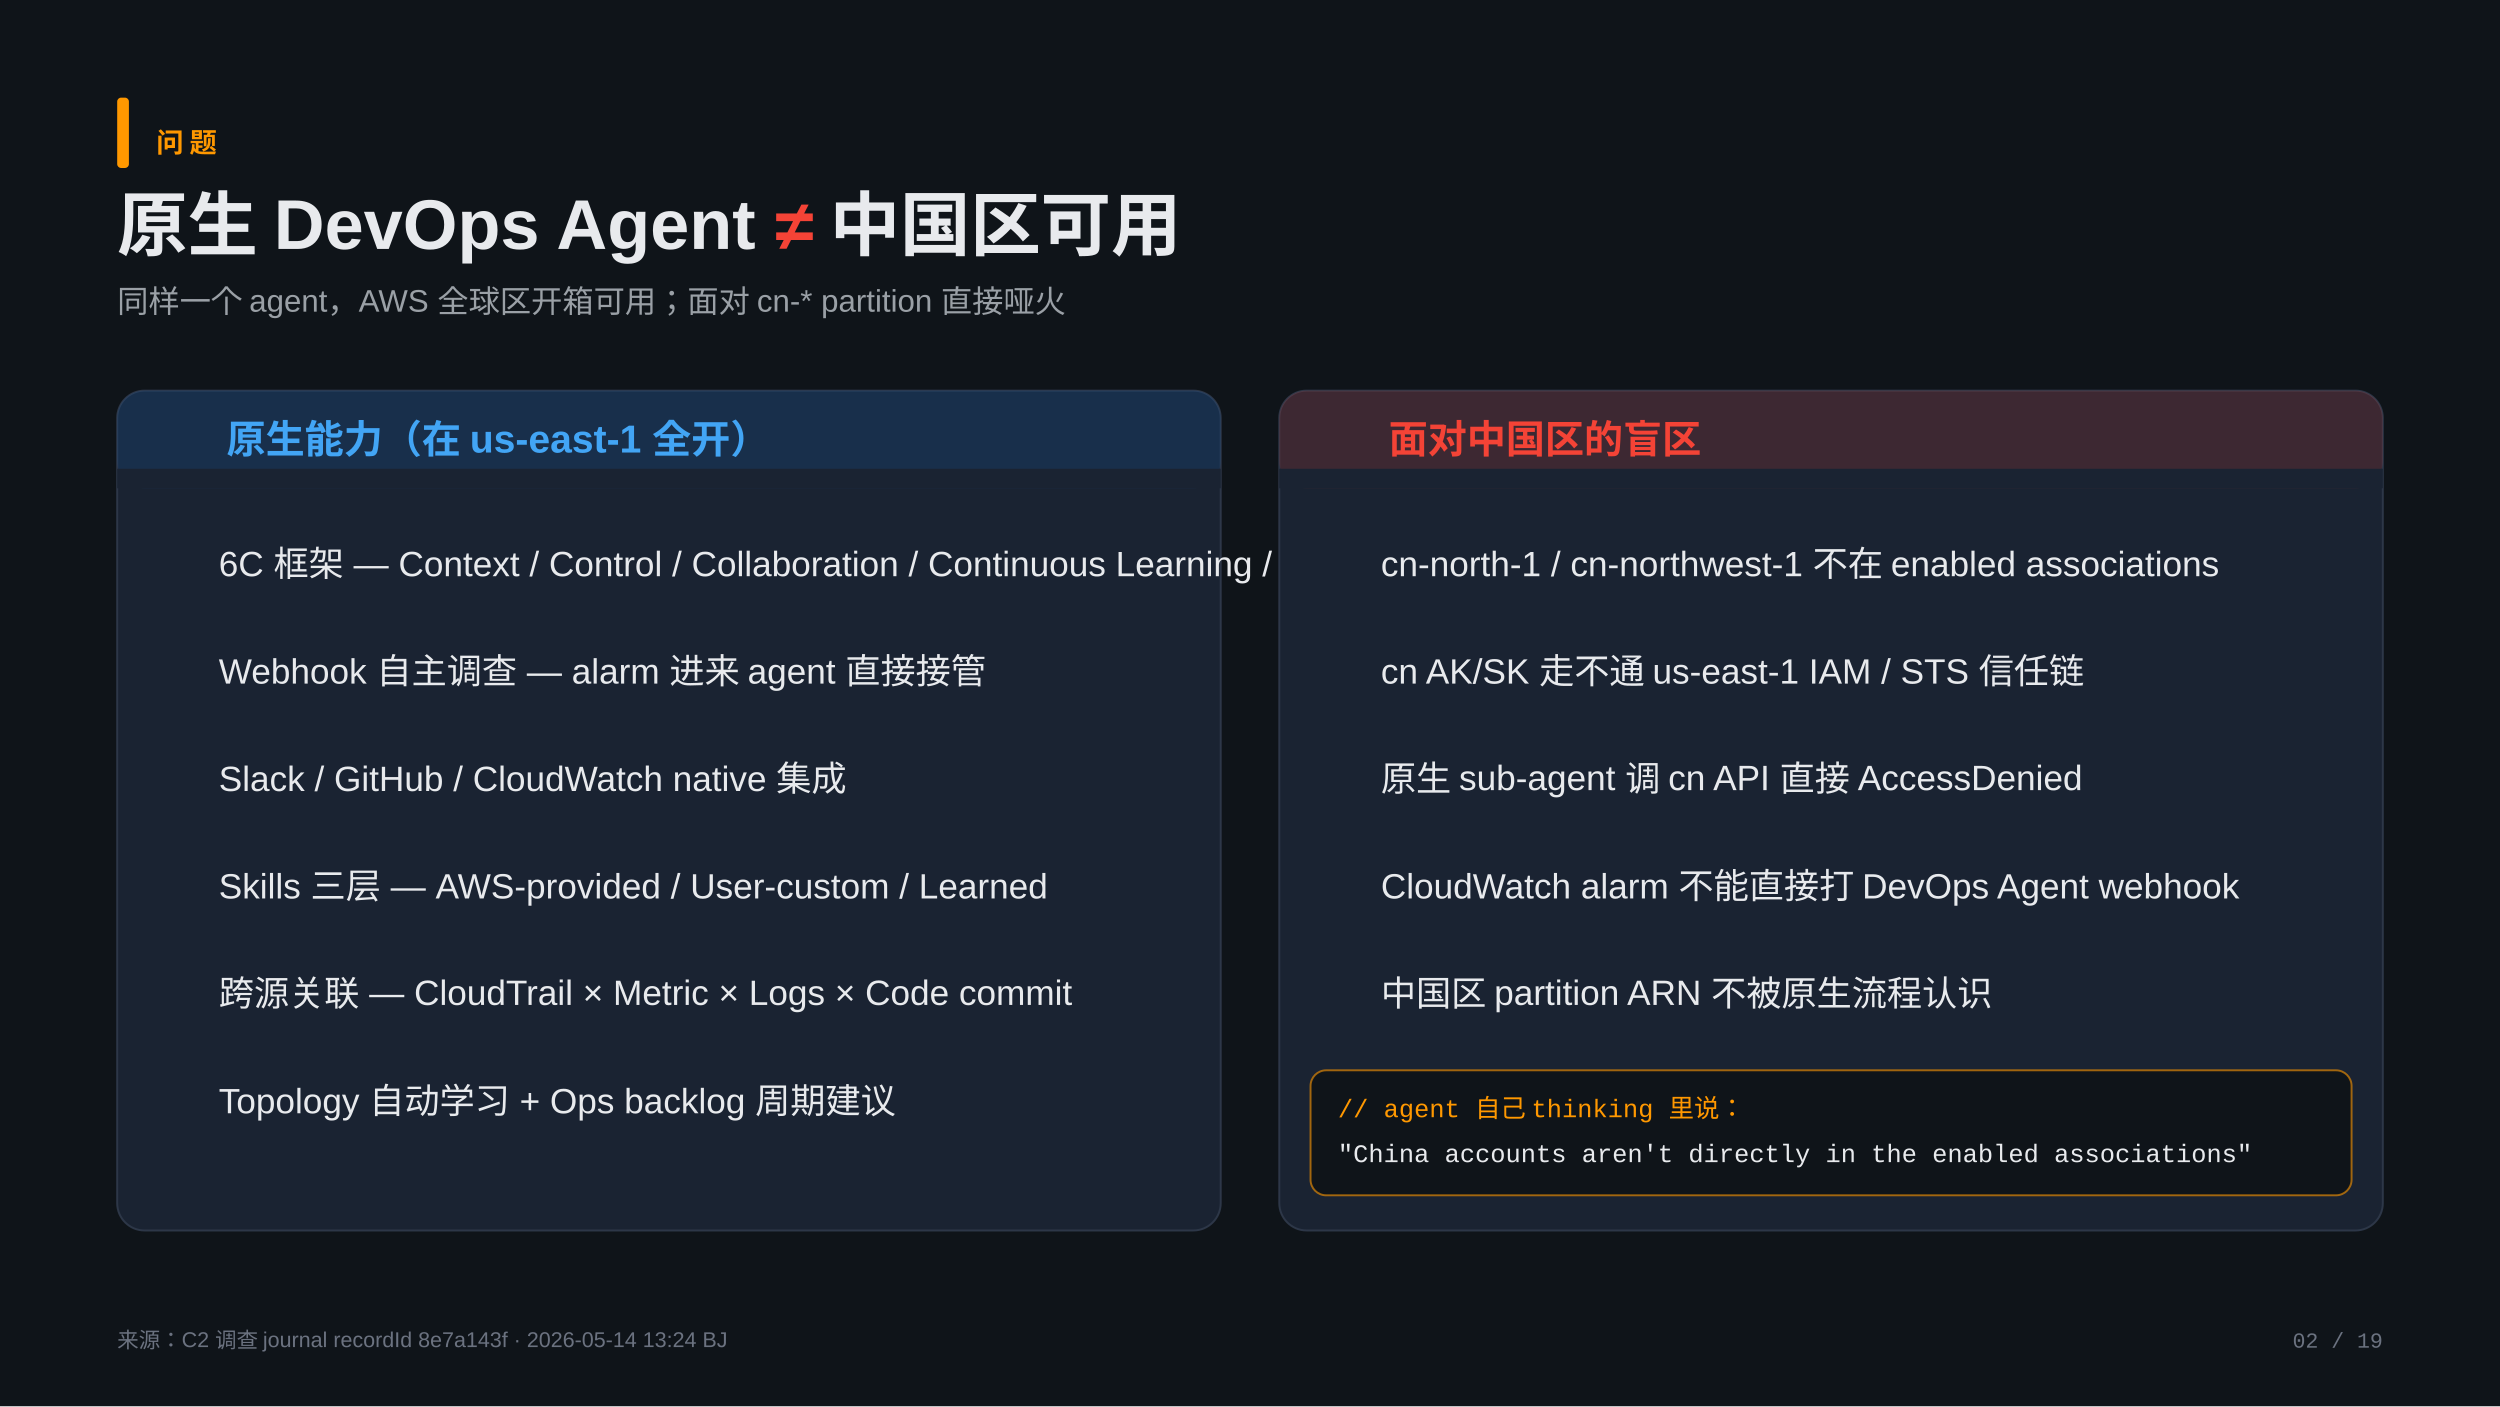
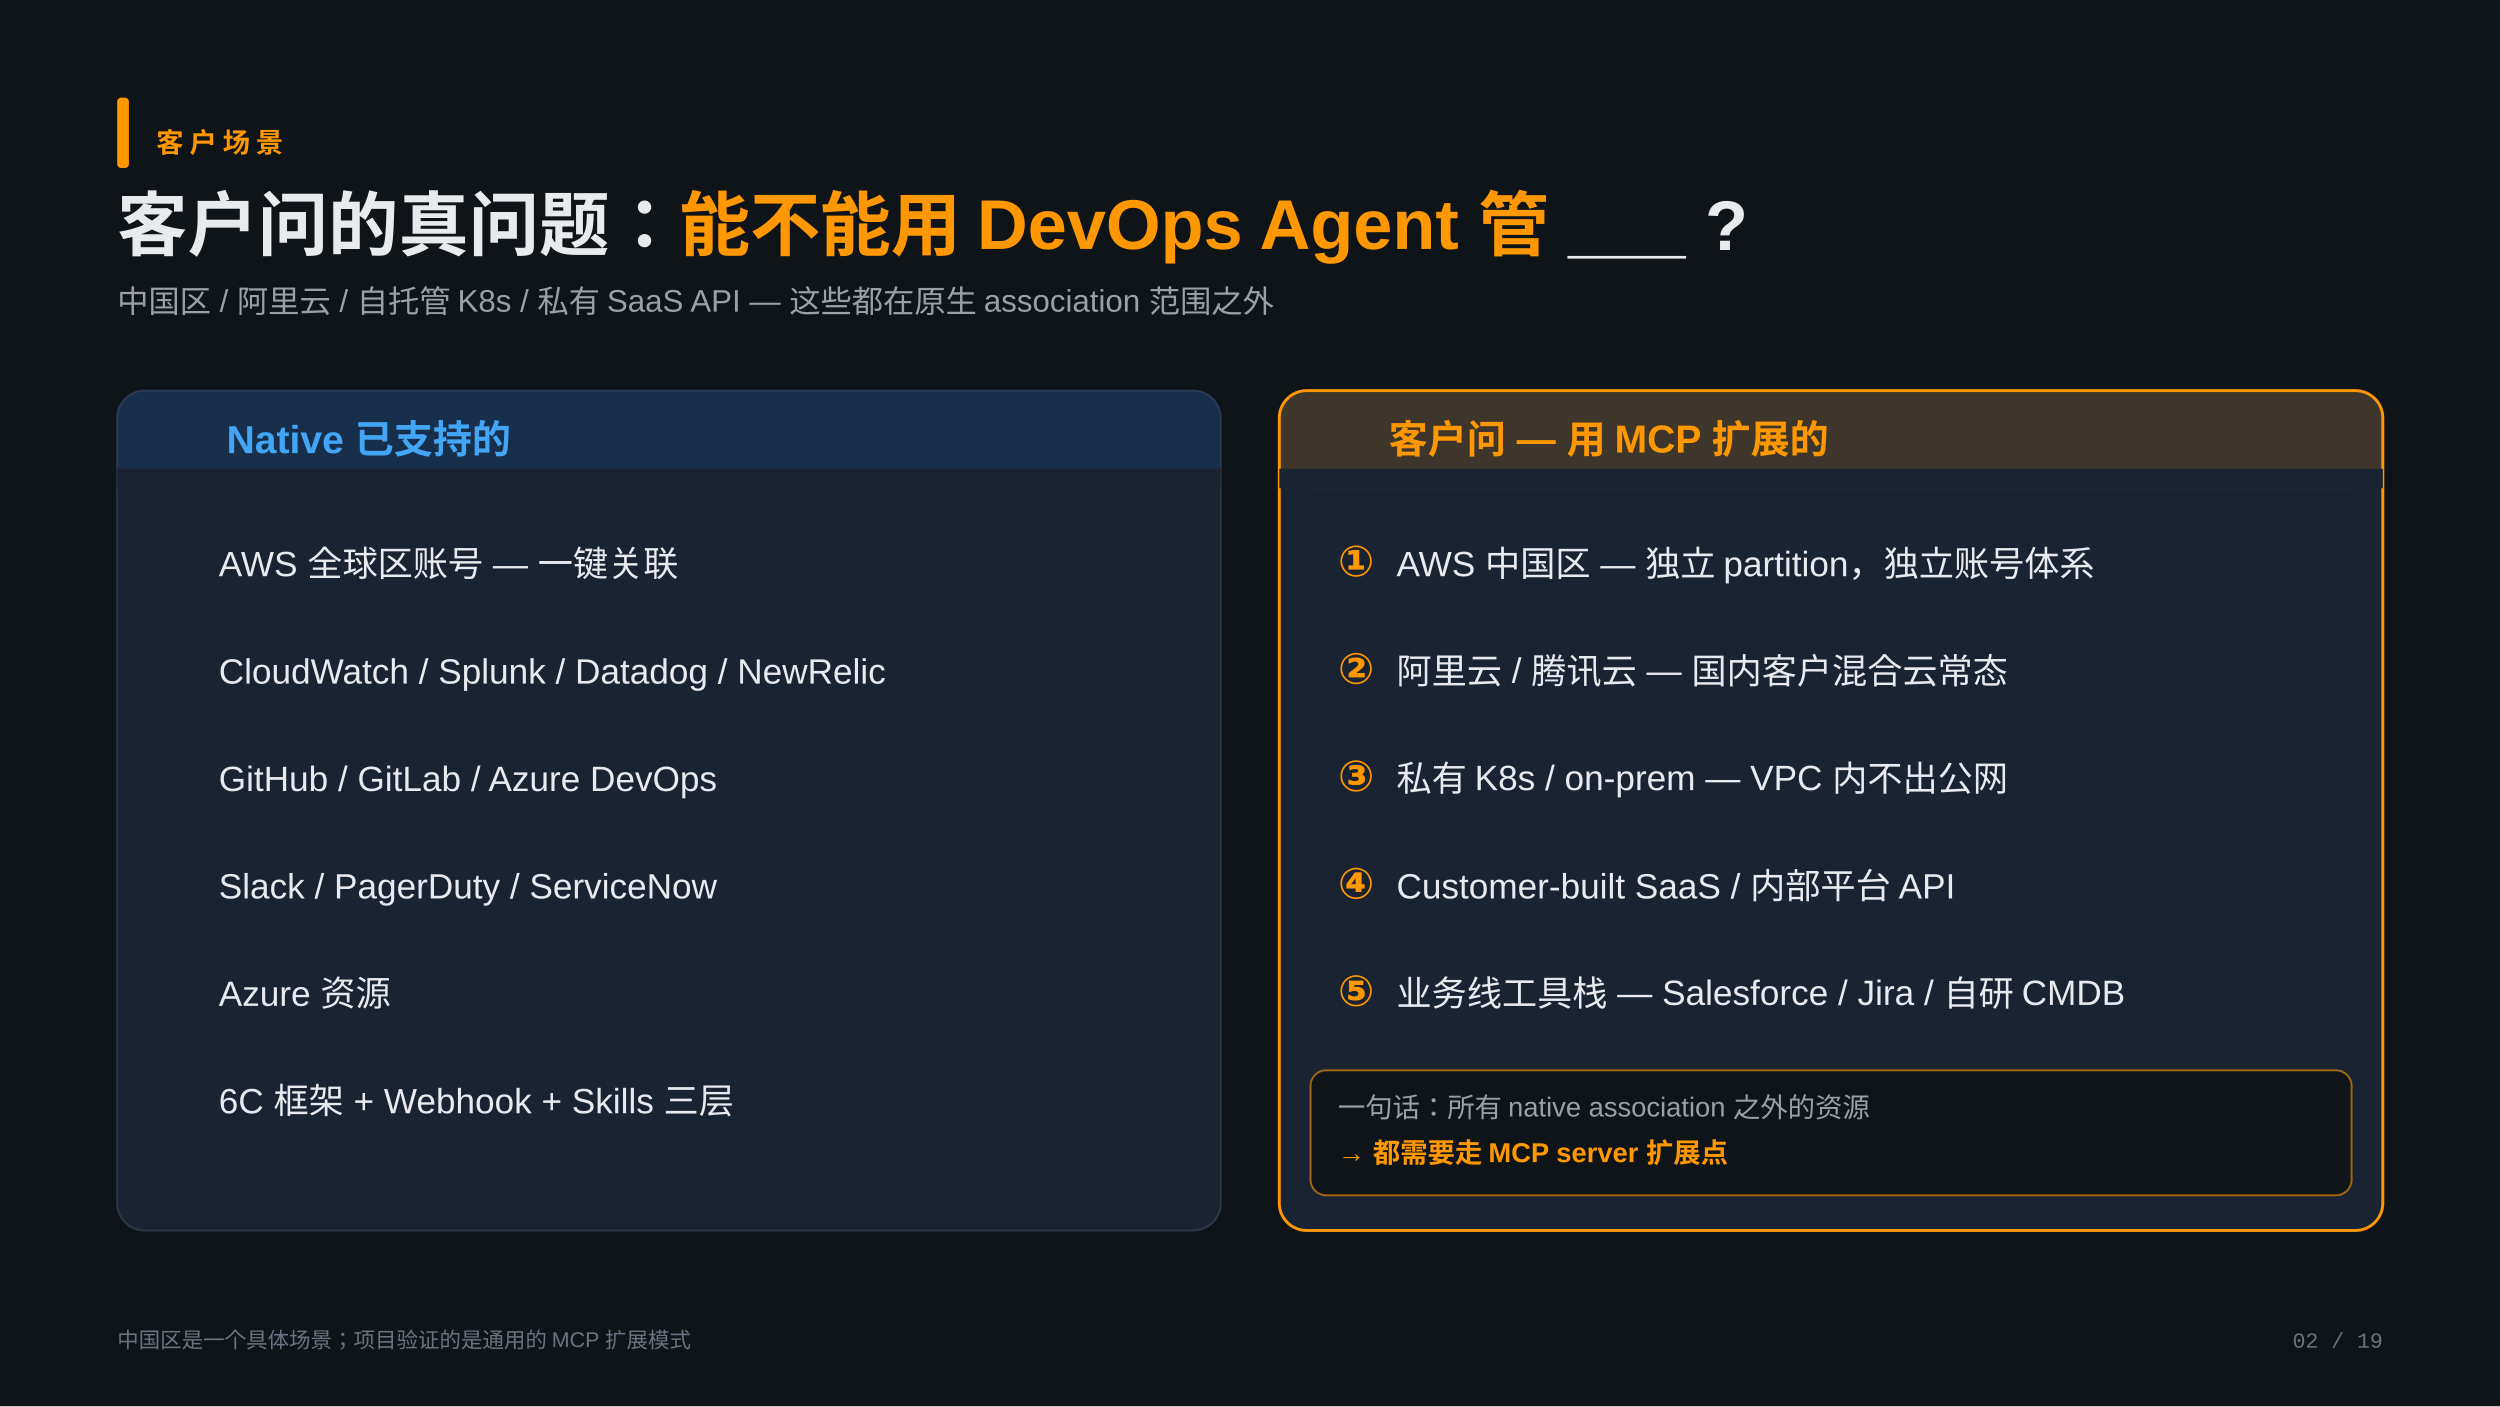
<svg xmlns="http://www.w3.org/2000/svg" viewBox="0 0 1280 720" width="1280" height="720">
  <defs>
    <linearGradient id="titleGrad" x1="0%" y1="0%" x2="100%" y2="0%">
      <stop offset="0%" stop-color="#1565C0" />
      <stop offset="100%" stop-color="#42A5F5" />
    </linearGradient>
  </defs>
  <g id="bg-base">
    <rect width="1280" height="720" fill="#0F1419" />
  </g>
  <g id="page-header">
    <rect x="60" y="50" width="6" height="36" fill="#FF9800" rx="2" />
-     <text x="80" y="78" font-family="&quot;Microsoft YaHei&quot;, &quot;PingFang SC&quot;, Arial, sans-serif" font-size="14" font-weight="600" fill="#FF9800" letter-spacing="3">问题</text>
-     <text x="60" y="128" font-family="SimHei, &quot;Microsoft YaHei&quot;, Arial, sans-serif" font-size="36" font-weight="800" fill="#E8EAED">原生 DevOps Agent <tspan fill="#F44336">≠</tspan> 中国区可用</text>
-     <text x="60" y="160" font-family="&quot;Microsoft YaHei&quot;, &quot;PingFang SC&quot;, Arial, sans-serif" font-size="16" fill="#9AA0A6">同样一个 agent，AWS 全球区开箱可用；面对 cn-* partition 直接哑火</text>
+     <text x="80" y="78" font-family="&quot;Microsoft YaHei&quot;, &quot;PingFang SC&quot;, Arial, sans-serif" font-size="14" font-weight="600" fill="#FF9800" letter-spacing="3">客户场景</text>
+     <text x="60" y="128" font-family="SimHei, &quot;Microsoft YaHei&quot;, Arial, sans-serif" font-size="36" font-weight="800" fill="#E8EAED">客户问的真问题：<tspan fill="#FF9800">能不能用 DevOps Agent 管</tspan> ___ ?</text>
+     <text x="60" y="160" font-family="&quot;Microsoft YaHei&quot;, &quot;PingFang SC&quot;, Arial, sans-serif" font-size="16" fill="#9AA0A6">中国区 / 阿里云 / 自托管 K8s / 私有 SaaS API — 这些都在原生 association 范围之外</text>
  </g>
  <g id="card-left">
    <rect x="60" y="200" width="565" height="430" rx="14" fill="#1A2332" stroke="#2D3748" stroke-width="1" />
    <rect x="60" y="200" width="565" height="50" rx="14" fill="#1565C0" fill-opacity="0.18" />
    <rect x="60" y="240" width="565" height="10" fill="#1A2332" />
    <use data-icon="tabler-filled/cloud" x="80" y="212" width="26" height="26" fill="#42A5F5" />
-     <text x="116" y="232" font-family="SimHei, &quot;Microsoft YaHei&quot;, Arial, sans-serif" font-size="20" font-weight="700" fill="#42A5F5">原生能力（在 us-east-1 全开）</text>
+     <text x="116" y="232" font-family="SimHei, &quot;Microsoft YaHei&quot;, Arial, sans-serif" font-size="20" font-weight="700" fill="#42A5F5">Native 已支持的</text>
    <g id="card-left-row1">
      <use data-icon="tabler-filled/circle-check" x="84" y="280" width="18" height="18" fill="#4CAF50" />
-       <text x="112" y="295" font-family="&quot;Microsoft YaHei&quot;, &quot;PingFang SC&quot;, Arial, sans-serif" font-size="18" fill="#E8EAED">6C 框架 — Context / Control / Collaboration / Continuous Learning / Convenience / Cost</text>
+       <text x="112" y="295" font-family="&quot;Microsoft YaHei&quot;, &quot;PingFang SC&quot;, Arial, sans-serif" font-size="18" fill="#E8EAED">AWS 全球区账号 — 一键关联</text>
    </g>
    <g id="card-left-row2">
-       <use data-icon="tabler-filled/bolt" x="84" y="335" width="18" height="18" fill="#FF9800" />
-       <text x="112" y="350" font-family="&quot;Microsoft YaHei&quot;, &quot;PingFang SC&quot;, Arial, sans-serif" font-size="18" fill="#E8EAED">Webhook 自主调查 — alarm 进来 agent 直接接管</text>
+       <use data-icon="tabler-filled/circle-check" x="84" y="335" width="18" height="18" fill="#4CAF50" />
+       <text x="112" y="350" font-family="&quot;Microsoft YaHei&quot;, &quot;PingFang SC&quot;, Arial, sans-serif" font-size="18" fill="#E8EAED">CloudWatch / Splunk / Datadog / NewRelic</text>
    </g>
    <g id="card-left-row3">
-       <use data-icon="tabler-filled/messages" x="84" y="390" width="18" height="18" fill="#42A5F5" />
-       <text x="112" y="405" font-family="&quot;Microsoft YaHei&quot;, &quot;PingFang SC&quot;, Arial, sans-serif" font-size="18" fill="#E8EAED">Slack / GitHub / CloudWatch native 集成</text>
+       <use data-icon="tabler-filled/circle-check" x="84" y="390" width="18" height="18" fill="#4CAF50" />
+       <text x="112" y="405" font-family="&quot;Microsoft YaHei&quot;, &quot;PingFang SC&quot;, Arial, sans-serif" font-size="18" fill="#E8EAED">GitHub / GitLab / Azure DevOps</text>
    </g>
    <g id="card-left-row4">
-       <use data-icon="tabler-filled/code-circle" x="84" y="445" width="18" height="18" fill="#42A5F5" />
-       <text x="112" y="460" font-family="&quot;Microsoft YaHei&quot;, &quot;PingFang SC&quot;, Arial, sans-serif" font-size="18" fill="#E8EAED">Skills 三层 — AWS-provided / User-custom / Learned</text>
+       <use data-icon="tabler-filled/circle-check" x="84" y="445" width="18" height="18" fill="#4CAF50" />
+       <text x="112" y="460" font-family="&quot;Microsoft YaHei&quot;, &quot;PingFang SC&quot;, Arial, sans-serif" font-size="18" fill="#E8EAED">Slack / PagerDuty / ServiceNow</text>
    </g>
    <g id="card-left-row5">
-       <use data-icon="tabler-filled/eye" x="84" y="500" width="18" height="18" fill="#FF9800" />
-       <text x="112" y="515" font-family="&quot;Microsoft YaHei&quot;, &quot;PingFang SC&quot;, Arial, sans-serif" font-size="18" fill="#E8EAED">跨源关联 — CloudTrail × Metric × Logs × Code commit</text>
+       <use data-icon="tabler-filled/circle-check" x="84" y="500" width="18" height="18" fill="#4CAF50" />
+       <text x="112" y="515" font-family="&quot;Microsoft YaHei&quot;, &quot;PingFang SC&quot;, Arial, sans-serif" font-size="18" fill="#E8EAED">Azure 资源</text>
    </g>
    <g id="card-left-row6">
-       <use data-icon="tabler-filled/circle-arrow-up" x="84" y="555" width="18" height="18" fill="#4CAF50" />
-       <text x="112" y="570" font-family="&quot;Microsoft YaHei&quot;, &quot;PingFang SC&quot;, Arial, sans-serif" font-size="18" fill="#E8EAED">Topology 自动学习 + Ops backlog 周期建议</text>
+       <use data-icon="tabler-filled/circle-check" x="84" y="555" width="18" height="18" fill="#4CAF50" />
+       <text x="112" y="570" font-family="&quot;Microsoft YaHei&quot;, &quot;PingFang SC&quot;, Arial, sans-serif" font-size="18" fill="#E8EAED">6C 框架 + Webhook + Skills 三层</text>
    </g>
  </g>
  <g id="card-right">
-     <rect x="655" y="200" width="565" height="430" rx="14" fill="#1A2332" stroke="#2D3748" stroke-width="1" />
-     <rect x="655" y="200" width="565" height="50" rx="14" fill="#F44336" fill-opacity="0.16" />
+     <rect x="655" y="200" width="565" height="430" rx="14" fill="#1A2332" stroke="#FF9800" stroke-width="1.5" />
+     <rect x="655" y="200" width="565" height="50" rx="14" fill="#FF9800" fill-opacity="0.16" />
    <rect x="655" y="240" width="565" height="10" fill="#1A2332" />
-     <use data-icon="tabler-filled/world" x="675" y="212" width="26" height="26" fill="#F44336" />
-     <text x="711" y="232" font-family="SimHei, &quot;Microsoft YaHei&quot;, Arial, sans-serif" font-size="20" font-weight="700" fill="#F44336">面对中国区的盲区</text>
+     <use data-icon="tabler-filled/world" x="675" y="212" width="26" height="26" fill="#FF9800" />
+     <text x="711" y="232" font-family="SimHei, &quot;Microsoft YaHei&quot;, Arial, sans-serif" font-size="20" font-weight="700" fill="#FF9800">客户问 — 用 MCP 扩展的</text>
    <g id="card-right-row1">
-       <use data-icon="tabler-filled/circle-x" x="679" y="280" width="18" height="18" fill="#F44336" />
-       <text x="707" y="295" font-family="&quot;Microsoft YaHei&quot;, &quot;PingFang SC&quot;, Arial, sans-serif" font-size="18" fill="#E8EAED">cn-north-1 / cn-northwest-1 不在 enabled associations</text>
+       <text x="685" y="295" font-family="&quot;Microsoft YaHei&quot;, &quot;PingFang SC&quot;, Arial, sans-serif" font-size="22" font-weight="900" fill="#FF9800">①</text>
+       <text x="715" y="295" font-family="&quot;Microsoft YaHei&quot;, &quot;PingFang SC&quot;, Arial, sans-serif" font-size="18" fill="#E8EAED">AWS 中国区 — 独立 partition，独立账号体系</text>
    </g>
    <g id="card-right-row2">
-       <use data-icon="tabler-filled/lock" x="679" y="335" width="18" height="18" fill="#F44336" />
-       <text x="707" y="350" font-family="&quot;Microsoft YaHei&quot;, &quot;PingFang SC&quot;, Arial, sans-serif" font-size="18" fill="#E8EAED">cn AK/SK 走不通 us-east-1 IAM / STS 信任链</text>
+       <text x="685" y="350" font-family="&quot;Microsoft YaHei&quot;, &quot;PingFang SC&quot;, Arial, sans-serif" font-size="22" font-weight="900" fill="#FF9800">②</text>
+       <text x="715" y="350" font-family="&quot;Microsoft YaHei&quot;, &quot;PingFang SC&quot;, Arial, sans-serif" font-size="18" fill="#E8EAED">阿里云 / 腾讯云 — 国内客户混合云常态</text>
    </g>
    <g id="card-right-row3">
-       <use data-icon="tabler-filled/alert-hexagon" x="679" y="390" width="18" height="18" fill="#F44336" />
-       <text x="707" y="405" font-family="&quot;Microsoft YaHei&quot;, &quot;PingFang SC&quot;, Arial, sans-serif" font-size="18" fill="#E8EAED">原生 sub-agent 调 cn API 直接 AccessDenied</text>
+       <text x="685" y="405" font-family="&quot;Microsoft YaHei&quot;, &quot;PingFang SC&quot;, Arial, sans-serif" font-size="22" font-weight="900" fill="#FF9800">③</text>
+       <text x="715" y="405" font-family="&quot;Microsoft YaHei&quot;, &quot;PingFang SC&quot;, Arial, sans-serif" font-size="18" fill="#E8EAED">私有 K8s / on-prem — VPC 内不出公网</text>
    </g>
    <g id="card-right-row4">
-       <use data-icon="tabler-filled/circle-x" x="679" y="445" width="18" height="18" fill="#F44336" />
-       <text x="707" y="460" font-family="&quot;Microsoft YaHei&quot;, &quot;PingFang SC&quot;, Arial, sans-serif" font-size="18" fill="#E8EAED">CloudWatch alarm 不能直接打 DevOps Agent webhook</text>
+       <text x="685" y="460" font-family="&quot;Microsoft YaHei&quot;, &quot;PingFang SC&quot;, Arial, sans-serif" font-size="22" font-weight="900" fill="#FF9800">④</text>
+       <text x="715" y="460" font-family="&quot;Microsoft YaHei&quot;, &quot;PingFang SC&quot;, Arial, sans-serif" font-size="18" fill="#E8EAED">Customer-built SaaS / 内部平台 API</text>
    </g>
    <g id="card-right-row5">
-       <use data-icon="tabler-filled/circle-x" x="679" y="500" width="18" height="18" fill="#F44336" />
-       <text x="707" y="515" font-family="&quot;Microsoft YaHei&quot;, &quot;PingFang SC&quot;, Arial, sans-serif" font-size="18" fill="#E8EAED">中国区 partition ARN 不被原生流程认识</text>
+       <text x="685" y="515" font-family="&quot;Microsoft YaHei&quot;, &quot;PingFang SC&quot;, Arial, sans-serif" font-size="22" font-weight="900" fill="#FF9800">⑤</text>
+       <text x="715" y="515" font-family="&quot;Microsoft YaHei&quot;, &quot;PingFang SC&quot;, Arial, sans-serif" font-size="18" fill="#E8EAED">业务线工具栈 — Salesforce / Jira / 自研 CMDB</text>
    </g>
-     <g id="card-right-row6">
-       <rect x="671" y="548" width="533" height="64" rx="8" fill="#0F1419" stroke="#FF9800" stroke-width="1" stroke-opacity="0.6" />
-       <text x="685" y="572" font-family="Consolas, &quot;Courier New&quot;, monospace" font-size="13" fill="#FF9800">// agent 自己 thinking 里说：</text>
-       <text x="685" y="595" font-family="Consolas, &quot;Courier New&quot;, monospace" font-size="13" fill="#E8EAED">"China accounts aren't directly in the enabled associations"</text>
-     </g>
+     <rect x="671" y="548" width="533" height="64" rx="8" fill="#0F1419" stroke="#FF9800" stroke-width="1" stroke-opacity="0.6" />
+     <text x="685" y="572" font-family="&quot;Microsoft YaHei&quot;, &quot;PingFang SC&quot;, Arial, sans-serif" font-size="14" fill="#9AA0A6">一句话：所有 native association 之外的资源</text>
+     <text x="685" y="595" font-family="&quot;Microsoft YaHei&quot;, &quot;PingFang SC&quot;, Arial, sans-serif" font-size="14" fill="#FF9800" font-weight="700">→ 都需要走 MCP server 扩展点</text>
  </g>
  <g id="page-footer">
-     <text x="60" y="690" font-family="&quot;Microsoft YaHei&quot;, &quot;PingFang SC&quot;, Arial, sans-serif" font-size="11" fill="#6B7280">来源：C2 调查 journal recordId 8e7a143f · 2026-05-14 13:24 BJ</text>
+     <text x="60" y="690" font-family="&quot;Microsoft YaHei&quot;, &quot;PingFang SC&quot;, Arial, sans-serif" font-size="11" fill="#6B7280">中国区是一个具体场景；项目验证的是通用的 MCP 扩展模式</text>
    <text x="1220" y="690" text-anchor="end" font-family="Consolas, &quot;Courier New&quot;, monospace" font-size="11" fill="#6B7280">02 / 19</text>
  </g>
</svg>
